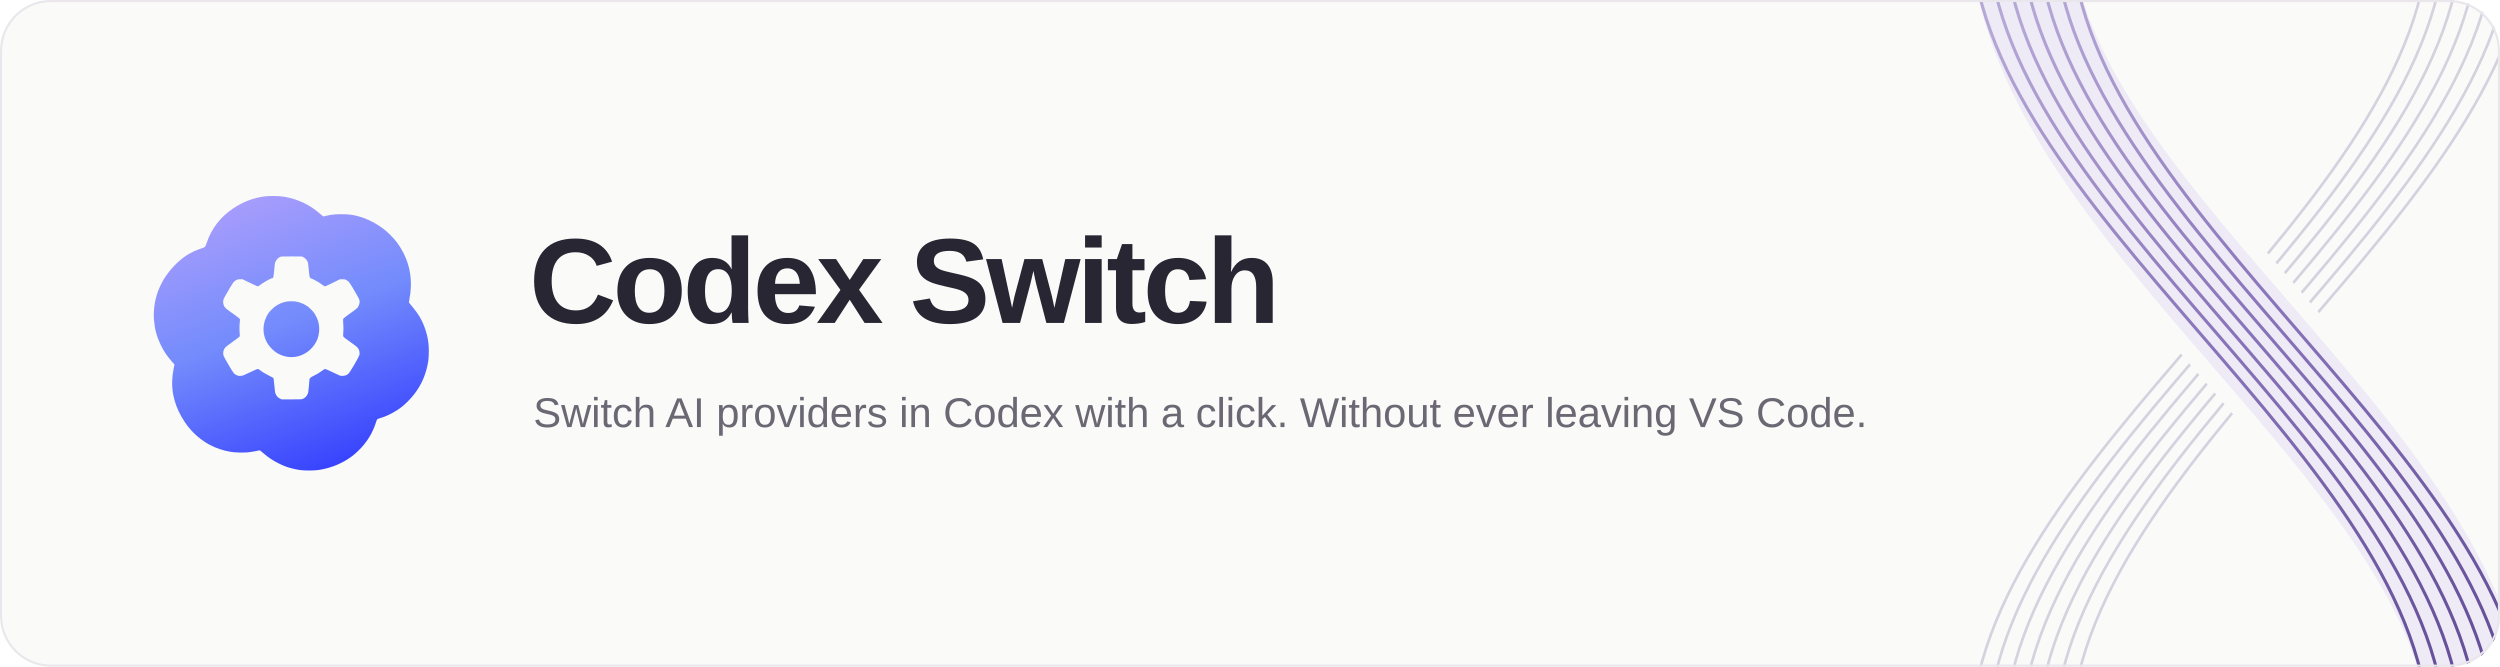
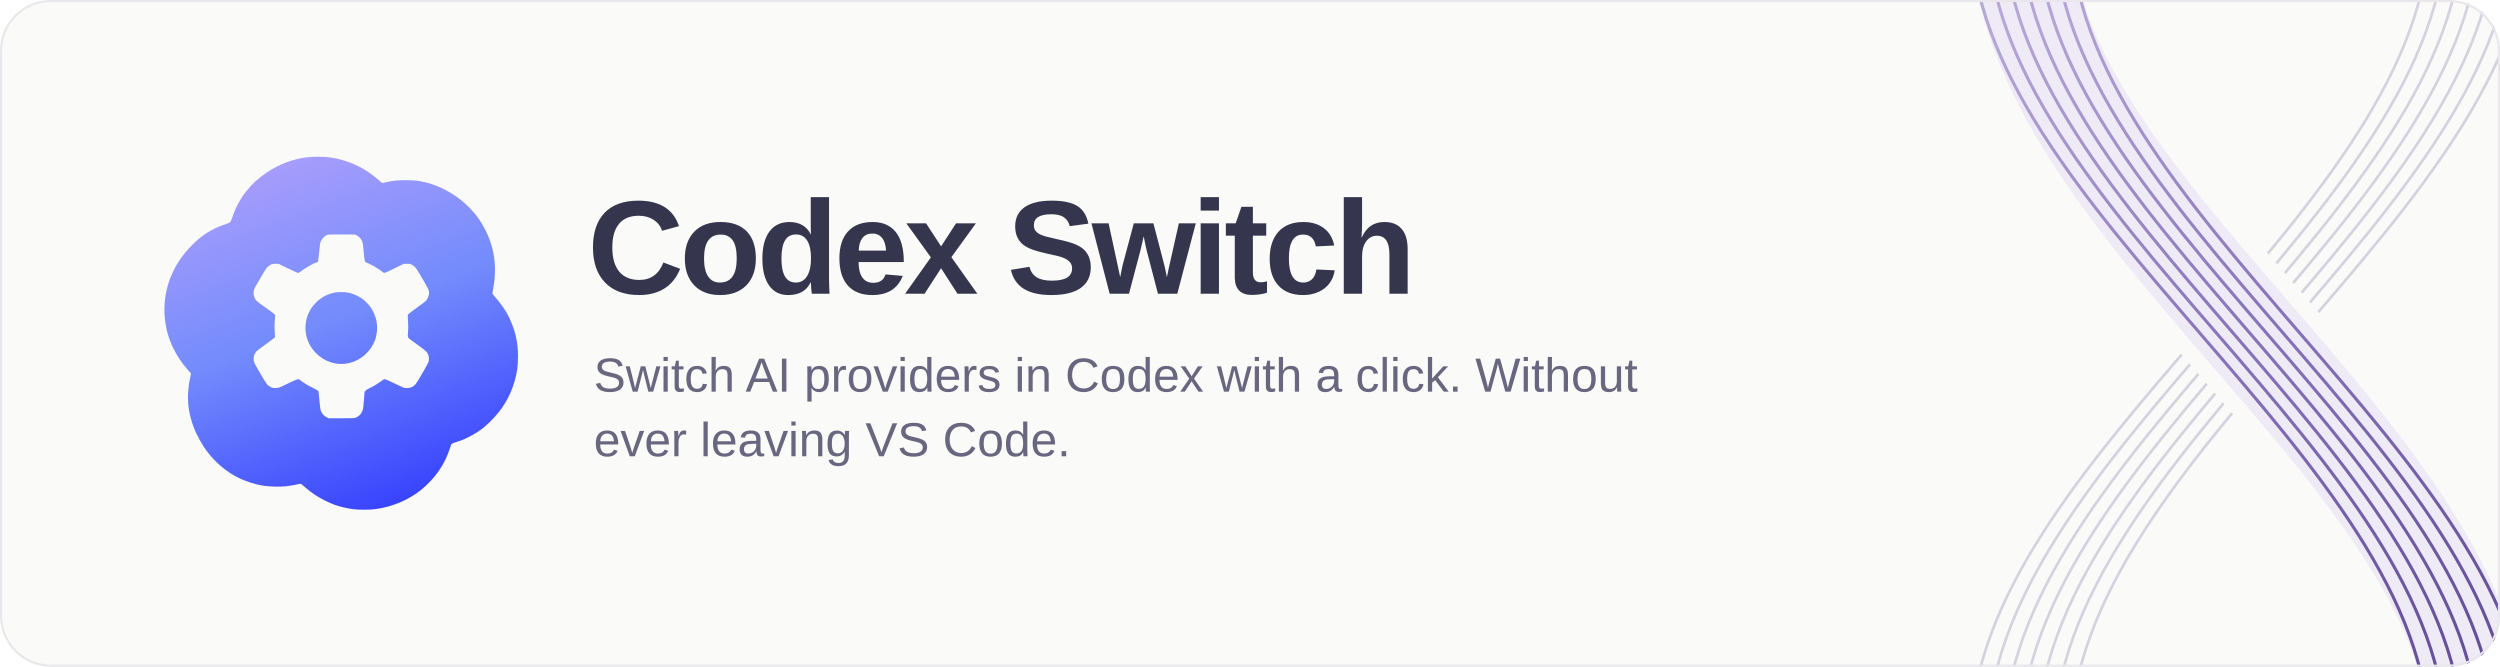
<svg xmlns="http://www.w3.org/2000/svg" width="1200" height="320" viewBox="0 0 1200 320" role="img" aria-labelledby="title description">
  <defs>
    <linearGradient id="purple" gradientUnits="userSpaceOnUse" x1="400" y1="156" x2="750" y2="1098">
      <stop stop-color="#AB9EFC" />
      <stop offset=".48" stop-color="#738BFC" />
      <stop offset="1" stop-color="#3743FD" />
    </linearGradient>
    <linearGradient id="flow-ink" gradientUnits="userSpaceOnUse" x1="970" y1="0" x2="1170" y2="320">
      <stop stop-color="#B6A8D6" />
      <stop offset=".5" stop-color="#8874B9" />
      <stop offset="1" stop-color="#655099" />
    </linearGradient>
    <clipPath id="banner-bounds">
      <rect width="1200" height="320" rx="24" />
    </clipPath>
  </defs>
  <g clip-path="url(#banner-bounds)">
    <rect width="1200" height="320" fill="#FAFAF8" />
-     <path transform="translate(70 90) scale(.14) translate(-128 -128)" fill="url(#purple)" fill-rule="evenodd" d="M 534 158.630 C 496.585 163.705, 461.508 177.054, 429 198.590 C 384.306 228.199, 353.013 268.554, 336.793 317.500 C 334.554 324.256, 331.873 330.421, 330.658 331.607 C 329.471 332.766, 324 335.171, 318.500 336.951 C 298.754 343.342, 283.576 350.505, 266.500 361.493 C 239.534 378.846, 209.730 410.041, 190.539 441 C 182.894 453.333, 173.108 473.776, 168.556 486.922 C 158.007 517.390, 153.480 551.282, 155.922 581.500 C 158.584 614.434, 165.438 639.751, 179.475 668.500 C 189.808 689.662, 200.265 705.215, 217.275 724.720 L 226.187 734.940 223.153 750.220 C 217.622 778.078, 216.713 805.602, 220.504 830.500 C 222.475 843.451, 227.824 863.618, 232.968 877.500 C 241.303 899.990, 257.975 929.408, 272.923 948 C 294.036 974.261, 319.058 995.267, 347.220 1010.373 C 368.301 1021.681, 396.068 1030.881, 420 1034.488 C 434.964 1036.744, 461.042 1037.497, 476.500 1036.121 C 483.650 1035.484, 494.900 1033.833, 501.500 1032.451 C 508.100 1031.069, 514.877 1029.682, 516.560 1029.369 C 519.334 1028.853, 520.684 1029.750, 531.060 1039.006 C 537.352 1044.620, 548.575 1053.263, 556 1058.215 C 571.335 1068.440, 594.513 1080.153, 610 1085.503 C 624.182 1090.402, 641.995 1094.684, 656.500 1096.681 C 672.797 1098.925, 703.471 1098.883, 719.500 1096.596 C 757.062 1091.236, 793.751 1077.339, 823.952 1057.033 C 836.942 1048.298, 846.817 1040.144, 858.811 1028.249 C 882.333 1004.921, 899.257 979.499, 911.376 949.289 C 913.757 943.355, 916.750 934.968, 918.027 930.650 C 920.710 921.585, 919.756 922.255, 938.181 916.498 C 959.630 909.797, 989.021 893.723, 1007.500 878.589 C 1011.350 875.436, 1018.498 868.951, 1023.384 864.178 C 1056.521 831.809, 1077.719 796.634, 1089.482 754.500 C 1096.147 730.629, 1098.295 714.328, 1098.247 688 C 1098.211 668.744, 1096.351 652.728, 1091.983 634.070 C 1087.465 614.770, 1078.040 590.628, 1068.728 574.500 C 1061.872 562.625, 1051.499 547.975, 1042.297 537.171 C 1037.459 531.490, 1032.635 525.767, 1031.578 524.452 C 1029.679 522.091, 1029.683 521.915, 1031.853 509.781 C 1035.193 491.100, 1035.892 484.887, 1036.609 467.500 C 1038.227 428.226, 1029.842 389.480, 1012.049 354.016 C 999.111 328.229, 985.353 309.366, 964.873 289.332 C 951.780 276.525, 942.618 269.131, 927.082 258.834 C 904.649 243.967, 876.425 231.324, 853 225.649 C 833.370 220.894, 821.245 219.563, 798 219.613 C 775.644 219.661, 765.437 220.739, 745.784 225.130 L 736.068 227.301 730.409 222.400 C 708.084 203.066, 692.063 192.071, 670.921 181.575 C 662.499 177.394, 649.829 172.186, 640.921 169.243 C 613.925 160.326, 592.210 156.941, 563.038 157.103 C 552.842 157.159, 539.775 157.847, 534 158.630 M 589.324 365.619 C 583.061 367.866, 576.517 374.185, 573.083 381.303 C 570.294 387.083, 569.952 389.112, 567.994 411.479 C 565.833 436.178, 565.131 438.978, 561.095 439.014 C 556.328 439.057, 528.970 454.690, 517.612 463.861 C 515.474 465.587, 512.840 467, 511.757 467 C 510.675 467, 498.477 461.488, 484.650 454.750 L 459.510 442.500 451.505 442.519 C 444.735 442.536, 442.689 442.963, 438.243 445.290 C 435.351 446.803, 431.418 449.719, 429.501 451.770 C 426.287 455.211, 413.762 475.724, 399.560 500.807 C 394.406 509.910, 393.668 511.909, 393.238 517.923 C 392.672 525.828, 394.538 532.682, 398.894 538.695 C 400.423 540.806, 405.685 545.408, 410.587 548.921 C 415.489 552.435, 426.360 560.213, 434.744 566.207 C 444.842 573.426, 450.184 577.884, 450.567 579.411 C 450.885 580.679, 450.663 585.188, 450.073 589.431 C 448.838 598.307, 448.740 619.260, 449.886 629.500 C 450.316 633.350, 450.472 637.261, 450.233 638.192 C 449.993 639.122, 439.294 647.351, 426.458 656.477 C 413.621 665.604, 401.945 674.465, 400.511 676.169 C 393.865 684.068, 391.449 694.986, 394.311 704.191 C 396.597 711.546, 426.548 762.396, 430.785 766.116 C 432.778 767.866, 436.821 770.402, 439.769 771.752 C 444.309 773.830, 446.306 774.152, 452.815 773.852 C 460.303 773.507, 461.120 773.197, 484.712 761.749 C 498.028 755.287, 510.102 750, 511.543 750 C 513.022 750, 515.979 751.462, 518.332 753.357 C 527.070 760.395, 538.146 767.180, 551.421 773.625 C 560.679 778.119, 565.442 780.992, 565.977 782.403 C 566.414 783.556, 567.666 794.908, 568.758 807.630 C 570.467 827.545, 571.088 831.513, 573.223 836.176 C 576.646 843.653, 581.130 848.425, 587.818 851.710 L 593.500 854.500 628 854.500 C 661.642 854.500, 662.612 854.445, 667 852.276 C 674.297 848.670, 678.694 844.367, 682.053 837.545 C 685.012 831.533, 685.305 829.888, 687.079 809.330 C 688.115 797.324, 688.971 786.747, 688.981 785.827 C 689.018 782.587, 694.270 777.936, 701.845 774.436 C 712.612 769.461, 723.746 762.775, 732.714 755.899 C 736.975 752.632, 741.436 750, 742.713 750 C 743.980 750, 755.092 754.900, 767.405 760.888 C 779.718 766.877, 791.476 772.332, 793.533 773.011 C 798.918 774.788, 810.517 773.820, 815.705 771.161 C 818.018 769.975, 821.644 767.316, 823.762 765.252 C 828.488 760.649, 858.344 709.409, 860.035 703 C 861.552 697.251, 860.629 688.153, 858.008 683.015 C 856.897 680.838, 854.674 677.581, 853.068 675.778 C 851.463 673.975, 840.244 665.525, 828.139 657 C 810.683 644.707, 805.903 640.856, 805.033 638.389 C 804.239 636.137, 804.237 632.132, 805.023 623.889 C 805.818 615.558, 805.803 608.126, 804.967 596.209 C 803.973 582.056, 804.021 579.616, 805.332 577.616 C 806.646 575.610, 823.470 562.895, 844.780 547.801 C 848.429 545.216, 852.238 542.066, 853.243 540.801 C 856.929 536.161, 860.187 528.591, 860.720 523.422 C 861.744 513.501, 861.431 512.816, 836.279 470.084 C 831.558 462.063, 826.143 453.859, 824.246 451.853 C 822.348 449.848, 818.480 446.923, 815.648 445.353 C 811.082 442.823, 809.538 442.507, 802 442.558 L 793.500 442.616 768.719 454.808 C 755.090 461.514, 743.114 467, 742.107 467 C 741.099 467, 738.526 465.598, 736.388 463.885 C 728.425 457.504, 717.166 450.398, 706.127 444.784 C 699.871 441.603, 694.144 439, 693.400 439 C 690.228 439, 688.874 434.192, 687.433 417.826 C 685.112 391.439, 684.210 385.333, 681.998 380.996 C 678.959 375.039, 673.834 369.779, 668.330 366.967 L 663.500 364.500 628.500 364.310 C 599.577 364.153, 592.775 364.381, 589.324 365.619 M 604.022 520.547 C 586.281 525.129, 571.104 533.935, 558.861 546.750 C 549.948 556.079, 546.648 560.739, 541.026 571.936 C 533.323 587.278, 529.954 606.493, 531.946 623.718 C 534.499 645.786, 543.982 665.212, 559.939 681.060 C 572.032 693.071, 584.070 700.422, 599.729 705.359 C 632.007 715.537, 666.693 707.206, 692.224 683.144 C 702.669 673.300, 710.891 661.230, 716.436 647.601 C 718.933 641.463, 720.818 633.270, 722.020 623.331 C 723.237 613.262, 722.197 599.461, 719.397 588.535 C 717.554 581.344, 710.499 566.059, 705.912 559.322 C 701.203 552.403, 689.502 540.500, 682.428 535.430 C 673.667 529.152, 660.973 523.375, 649.622 520.501 C 641.484 518.441, 637.432 518.009, 626.622 518.049 C 616.061 518.089, 611.650 518.576, 604.022 520.547" />
-     <text x="254" y="155" fill="#282632" font-family="Segoe UI,Arial,sans-serif" font-size="58" font-weight="600" letter-spacing="-1.8">Codex Switch</text>
-     <text x="256" y="205" fill="#6B6874" font-family="Segoe UI,Arial,sans-serif" font-size="20">Switch AI providers in Codex with a click. Without ever leaving VS Code.</text>
+     <path transform="translate(74 70) scale(.18) translate(-128 -128)" fill="url(#purple)" fill-rule="evenodd" d="M 534 158.630 C 496.585 163.705, 461.508 177.054, 429 198.590 C 384.306 228.199, 353.013 268.554, 336.793 317.500 C 334.554 324.256, 331.873 330.421, 330.658 331.607 C 329.471 332.766, 324 335.171, 318.500 336.951 C 298.754 343.342, 283.576 350.505, 266.500 361.493 C 239.534 378.846, 209.730 410.041, 190.539 441 C 182.894 453.333, 173.108 473.776, 168.556 486.922 C 158.007 517.390, 153.480 551.282, 155.922 581.500 C 158.584 614.434, 165.438 639.751, 179.475 668.500 C 189.808 689.662, 200.265 705.215, 217.275 724.720 L 226.187 734.940 223.153 750.220 C 217.622 778.078, 216.713 805.602, 220.504 830.500 C 222.475 843.451, 227.824 863.618, 232.968 877.500 C 241.303 899.990, 257.975 929.408, 272.923 948 C 294.036 974.261, 319.058 995.267, 347.220 1010.373 C 368.301 1021.681, 396.068 1030.881, 420 1034.488 C 434.964 1036.744, 461.042 1037.497, 476.500 1036.121 C 483.650 1035.484, 494.900 1033.833, 501.500 1032.451 C 508.100 1031.069, 514.877 1029.682, 516.560 1029.369 C 519.334 1028.853, 520.684 1029.750, 531.060 1039.006 C 537.352 1044.620, 548.575 1053.263, 556 1058.215 C 571.335 1068.440, 594.513 1080.153, 610 1085.503 C 624.182 1090.402, 641.995 1094.684, 656.500 1096.681 C 672.797 1098.925, 703.471 1098.883, 719.500 1096.596 C 757.062 1091.236, 793.751 1077.339, 823.952 1057.033 C 836.942 1048.298, 846.817 1040.144, 858.811 1028.249 C 882.333 1004.921, 899.257 979.499, 911.376 949.289 C 913.757 943.355, 916.750 934.968, 918.027 930.650 C 920.710 921.585, 919.756 922.255, 938.181 916.498 C 959.630 909.797, 989.021 893.723, 1007.500 878.589 C 1011.350 875.436, 1018.498 868.951, 1023.384 864.178 C 1056.521 831.809, 1077.719 796.634, 1089.482 754.500 C 1096.147 730.629, 1098.295 714.328, 1098.247 688 C 1098.211 668.744, 1096.351 652.728, 1091.983 634.070 C 1087.465 614.770, 1078.040 590.628, 1068.728 574.500 C 1061.872 562.625, 1051.499 547.975, 1042.297 537.171 C 1037.459 531.490, 1032.635 525.767, 1031.578 524.452 C 1029.679 522.091, 1029.683 521.915, 1031.853 509.781 C 1035.193 491.100, 1035.892 484.887, 1036.609 467.500 C 1038.227 428.226, 1029.842 389.480, 1012.049 354.016 C 999.111 328.229, 985.353 309.366, 964.873 289.332 C 951.780 276.525, 942.618 269.131, 927.082 258.834 C 904.649 243.967, 876.425 231.324, 853 225.649 C 833.370 220.894, 821.245 219.563, 798 219.613 C 775.644 219.661, 765.437 220.739, 745.784 225.130 L 736.068 227.301 730.409 222.400 C 708.084 203.066, 692.063 192.071, 670.921 181.575 C 662.499 177.394, 649.829 172.186, 640.921 169.243 C 613.925 160.326, 592.210 156.941, 563.038 157.103 C 552.842 157.159, 539.775 157.847, 534 158.630 M 589.324 365.619 C 583.061 367.866, 576.517 374.185, 573.083 381.303 C 570.294 387.083, 569.952 389.112, 567.994 411.479 C 565.833 436.178, 565.131 438.978, 561.095 439.014 C 556.328 439.057, 528.970 454.690, 517.612 463.861 C 515.474 465.587, 512.840 467, 511.757 467 C 510.675 467, 498.477 461.488, 484.650 454.750 L 459.510 442.500 451.505 442.519 C 444.735 442.536, 442.689 442.963, 438.243 445.290 C 435.351 446.803, 431.418 449.719, 429.501 451.770 C 426.287 455.211, 413.762 475.724, 399.560 500.807 C 394.406 509.910, 393.668 511.909, 393.238 517.923 C 392.672 525.828, 394.538 532.682, 398.894 538.695 C 400.423 540.806, 405.685 545.408, 410.587 548.921 C 415.489 552.435, 426.360 560.213, 434.744 566.207 C 444.842 573.426, 450.184 577.884, 450.567 579.411 C 450.885 580.679, 450.663 585.188, 450.073 589.431 C 448.838 598.307, 448.740 619.260, 449.886 629.500 C 450.316 633.350, 450.472 637.261, 450.233 638.192 C 449.993 639.122, 439.294 647.351, 426.458 656.477 C 413.621 665.604, 401.945 674.465, 400.511 676.169 C 393.865 684.068, 391.449 694.986, 394.311 704.191 C 396.597 711.546, 426.548 762.396, 430.785 766.116 C 432.778 767.866, 436.821 770.402, 439.769 771.752 C 444.309 773.830, 446.306 774.152, 452.815 773.852 C 460.303 773.507, 461.120 773.197, 484.712 761.749 C 498.028 755.287, 510.102 750, 511.543 750 C 513.022 750, 515.979 751.462, 518.332 753.357 C 527.070 760.395, 538.146 767.180, 551.421 773.625 C 560.679 778.119, 565.442 780.992, 565.977 782.403 C 566.414 783.556, 567.666 794.908, 568.758 807.630 C 570.467 827.545, 571.088 831.513, 573.223 836.176 C 576.646 843.653, 581.130 848.425, 587.818 851.710 L 593.500 854.500 628 854.500 C 661.642 854.500, 662.612 854.445, 667 852.276 C 674.297 848.670, 678.694 844.367, 682.053 837.545 C 685.012 831.533, 685.305 829.888, 687.079 809.330 C 688.115 797.324, 688.971 786.747, 688.981 785.827 C 689.018 782.587, 694.270 777.936, 701.845 774.436 C 712.612 769.461, 723.746 762.775, 732.714 755.899 C 736.975 752.632, 741.436 750, 742.713 750 C 743.980 750, 755.092 754.900, 767.405 760.888 C 779.718 766.877, 791.476 772.332, 793.533 773.011 C 798.918 774.788, 810.517 773.820, 815.705 771.161 C 818.018 769.975, 821.644 767.316, 823.762 765.252 C 828.488 760.649, 858.344 709.409, 860.035 703 C 861.552 697.251, 860.629 688.153, 858.008 683.015 C 856.897 680.838, 854.674 677.581, 853.068 675.778 C 851.463 673.975, 840.244 665.525, 828.139 657 C 810.683 644.707, 805.903 640.856, 805.033 638.389 C 804.239 636.137, 804.237 632.132, 805.023 623.889 C 805.818 615.558, 805.803 608.126, 804.967 596.209 C 803.973 582.056, 804.021 579.616, 805.332 577.616 C 806.646 575.610, 823.470 562.895, 844.780 547.801 C 848.429 545.216, 852.238 542.066, 853.243 540.801 C 856.929 536.161, 860.187 528.591, 860.720 523.422 C 861.744 513.501, 861.431 512.816, 836.279 470.084 C 831.558 462.063, 826.143 453.859, 824.246 451.853 C 822.348 449.848, 818.480 446.923, 815.648 445.353 C 811.082 442.823, 809.538 442.507, 802 442.558 L 793.500 442.616 768.719 454.808 C 755.090 461.514, 743.114 467, 742.107 467 C 741.099 467, 738.526 465.598, 736.388 463.885 C 728.425 457.504, 717.166 450.398, 706.127 444.784 C 699.871 441.603, 694.144 439, 693.400 439 C 690.228 439, 688.874 434.192, 687.433 417.826 C 685.112 391.439, 684.210 385.333, 681.998 380.996 C 678.959 375.039, 673.834 369.779, 668.330 366.967 L 663.500 364.500 628.500 364.310 C 599.577 364.153, 592.775 364.381, 589.324 365.619 M 604.022 520.547 C 586.281 525.129, 571.104 533.935, 558.861 546.750 C 549.948 556.079, 546.648 560.739, 541.026 571.936 C 533.323 587.278, 529.954 606.493, 531.946 623.718 C 534.499 645.786, 543.982 665.212, 559.939 681.060 C 572.032 693.071, 584.070 700.422, 599.729 705.359 C 632.007 715.537, 666.693 707.206, 692.224 683.144 C 702.669 673.300, 710.891 661.230, 716.436 647.601 C 718.933 641.463, 720.818 633.270, 722.020 623.331 C 723.237 613.262, 722.197 599.461, 719.397 588.535 C 717.554 581.344, 710.499 566.059, 705.912 559.322 C 701.203 552.403, 689.502 540.500, 682.428 535.430 C 673.667 529.152, 660.973 523.375, 649.622 520.501 C 641.484 518.441, 637.432 518.009, 626.622 518.049 C 616.061 518.089, 611.650 518.576, 604.022 520.547" />
+     <text x="282" y="141" fill="#35364D" font-family="Segoe UI,Arial,sans-serif" font-size="64" font-weight="650" letter-spacing="-2">Codex Switch</text>
+     <text x="285" y="188" fill="#69677F" font-family="Segoe UI,Arial,sans-serif" font-size="23" xml:space="preserve">
+       <tspan x="285" dy="0">Switch AI providers in Codex with a click. Without </tspan>
+       <tspan x="285" dy="31">ever leaving VS Code.</tspan>
+     </text>
    <g fill="none" aria-hidden="true">
      <path d="M1166 -35 C1166 100 946 220 946 355" stroke="#D5D1DE" stroke-width="1.3" />
      <path d="M1174 -35 C1174 100 954 220 954 355" stroke="#D5D1DE" stroke-width="1.3" />
      <path d="M1182 -35 C1182 100 962 220 962 355" stroke="#D5D1DE" stroke-width="1.3" />
      <path d="M1190 -35 C1190 100 970 220 970 355" stroke="#D5D1DE" stroke-width="1.3" />
      <path d="M1198 -35 C1198 100 978 220 978 355" stroke="#D5D1DE" stroke-width="1.3" />
      <path d="M1206 -35 C1206 100 986 220 986 355" stroke="#D5D1DE" stroke-width="1.3" />
      <path d="M1214 -35 C1214 100 994 220 994 355" stroke="#D5D1DE" stroke-width="1.3" />
      <path d="M970 -35 C970 100 1190 220 1190 355" stroke="#FAFAF8" stroke-width="63" />
      <path d="M970 -35 C970 100 1190 220 1190 355" stroke="#EFEBF6" stroke-width="48" />
      <path d="M946 -35 C946 100 1166 220 1166 355" stroke="url(#flow-ink)" stroke-width="1.5" />
      <path d="M954 -35 C954 100 1174 220 1174 355" stroke="url(#flow-ink)" stroke-width="1.5" />
      <path d="M962 -35 C962 100 1182 220 1182 355" stroke="url(#flow-ink)" stroke-width="1.5" />
      <path d="M970 -35 C970 100 1190 220 1190 355" stroke="url(#flow-ink)" stroke-width="1.5" />
      <path d="M978 -35 C978 100 1198 220 1198 355" stroke="url(#flow-ink)" stroke-width="1.5" />
      <path d="M986 -35 C986 100 1206 220 1206 355" stroke="url(#flow-ink)" stroke-width="1.5" />
      <path d="M994 -35 C994 100 1214 220 1214 355" stroke="url(#flow-ink)" stroke-width="1.5" />
    </g>
  </g>
  <rect x=".5" y=".5" width="1199" height="319" rx="24" fill="none" stroke="#E9E7EC" />
</svg>
